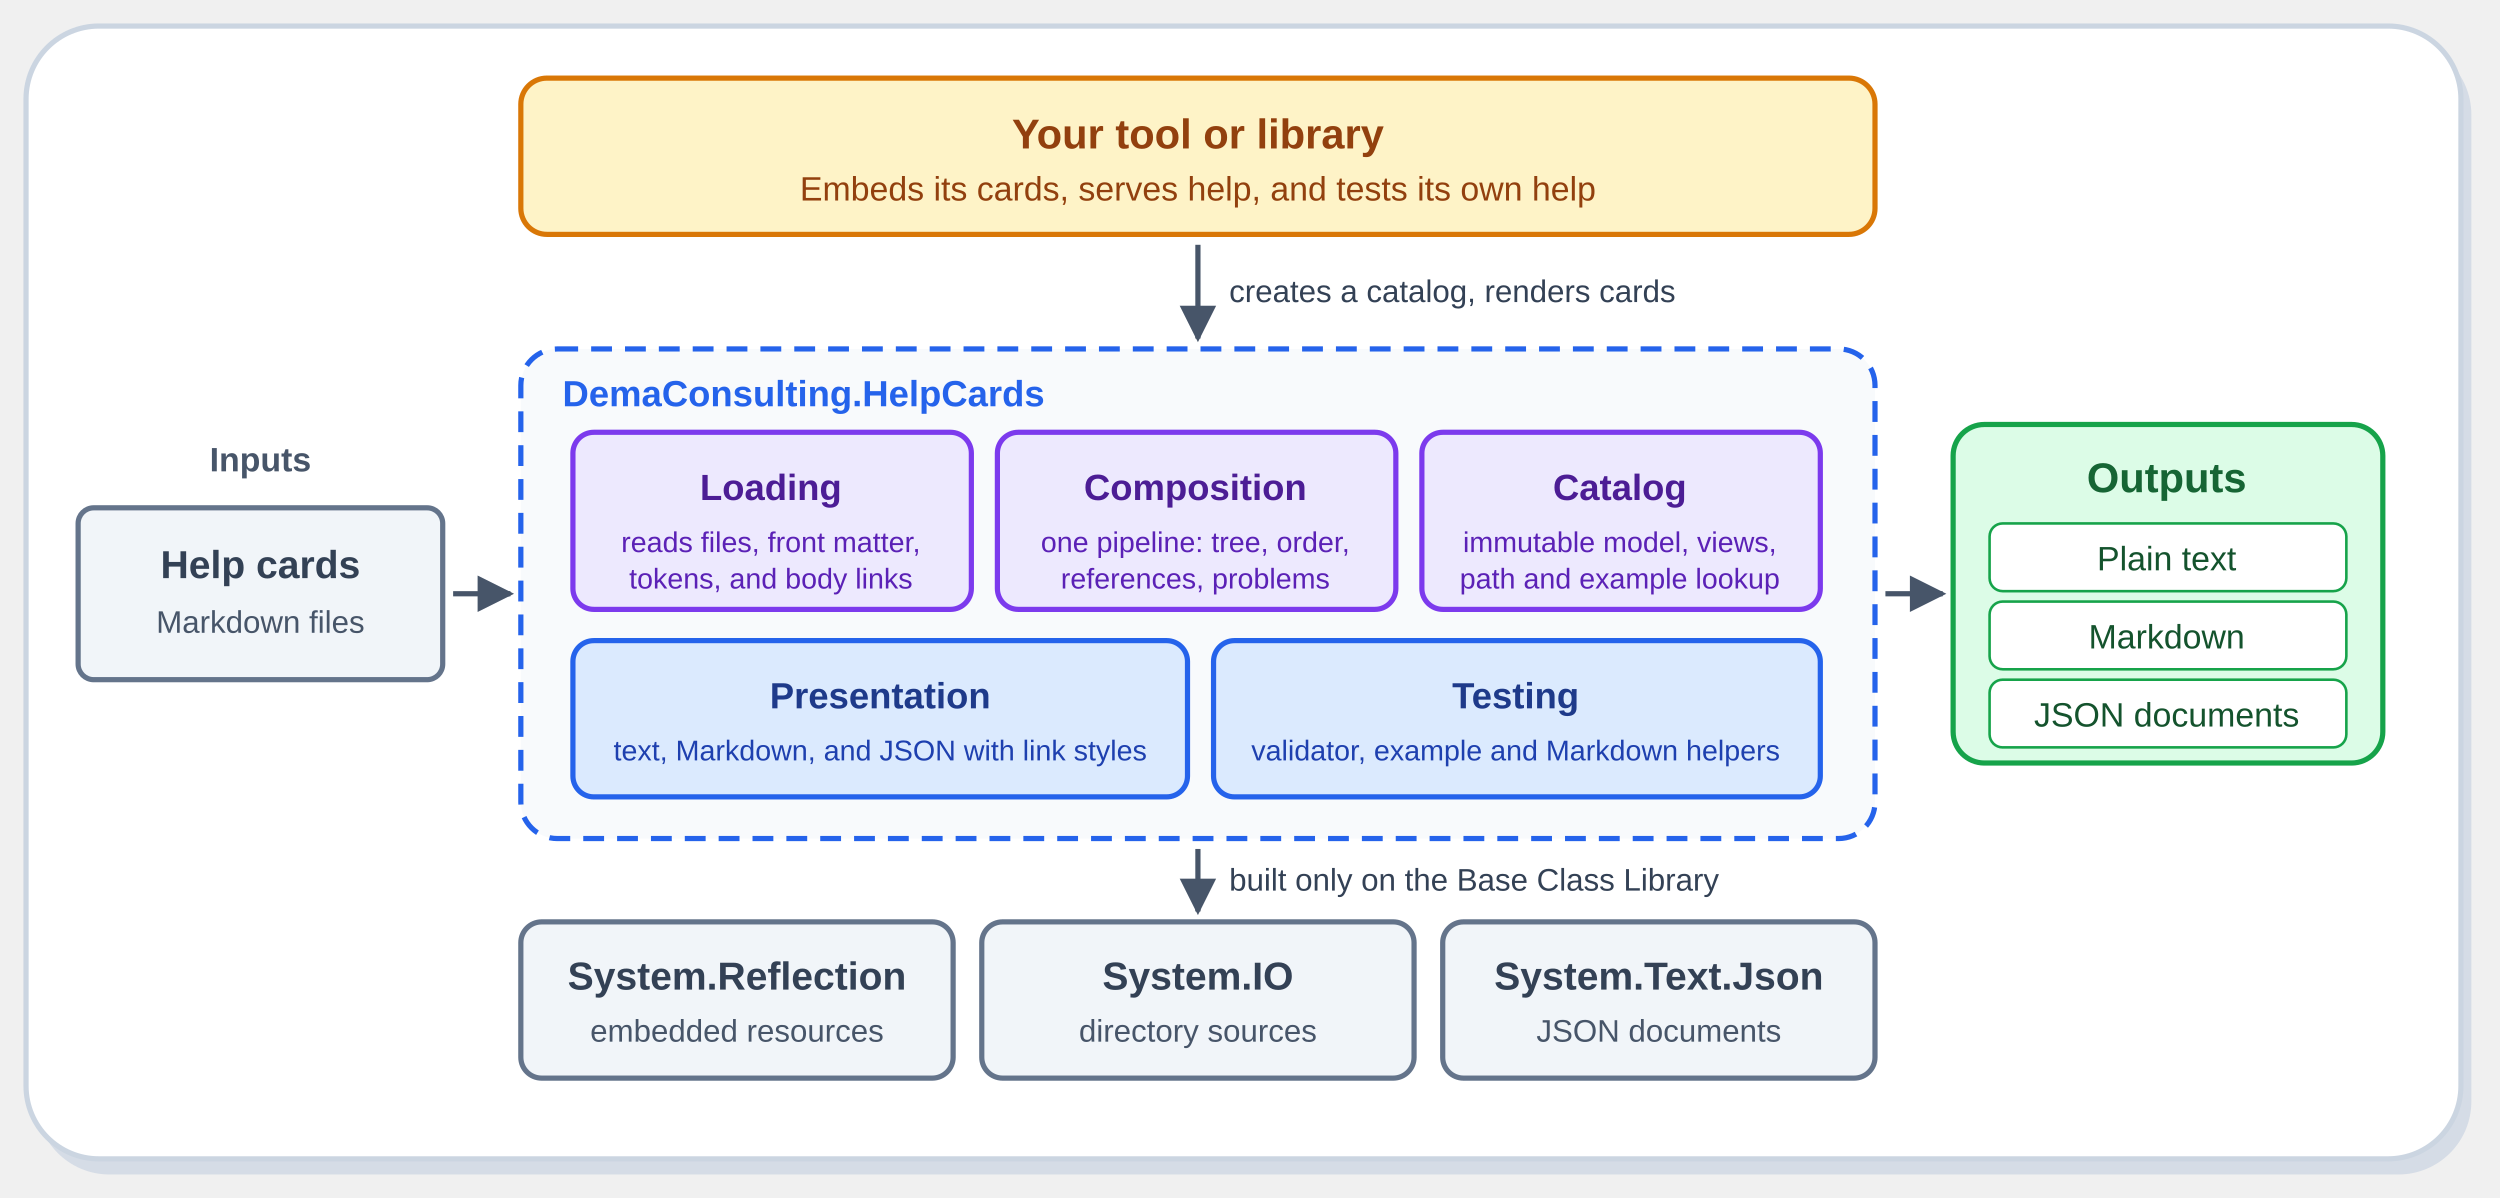
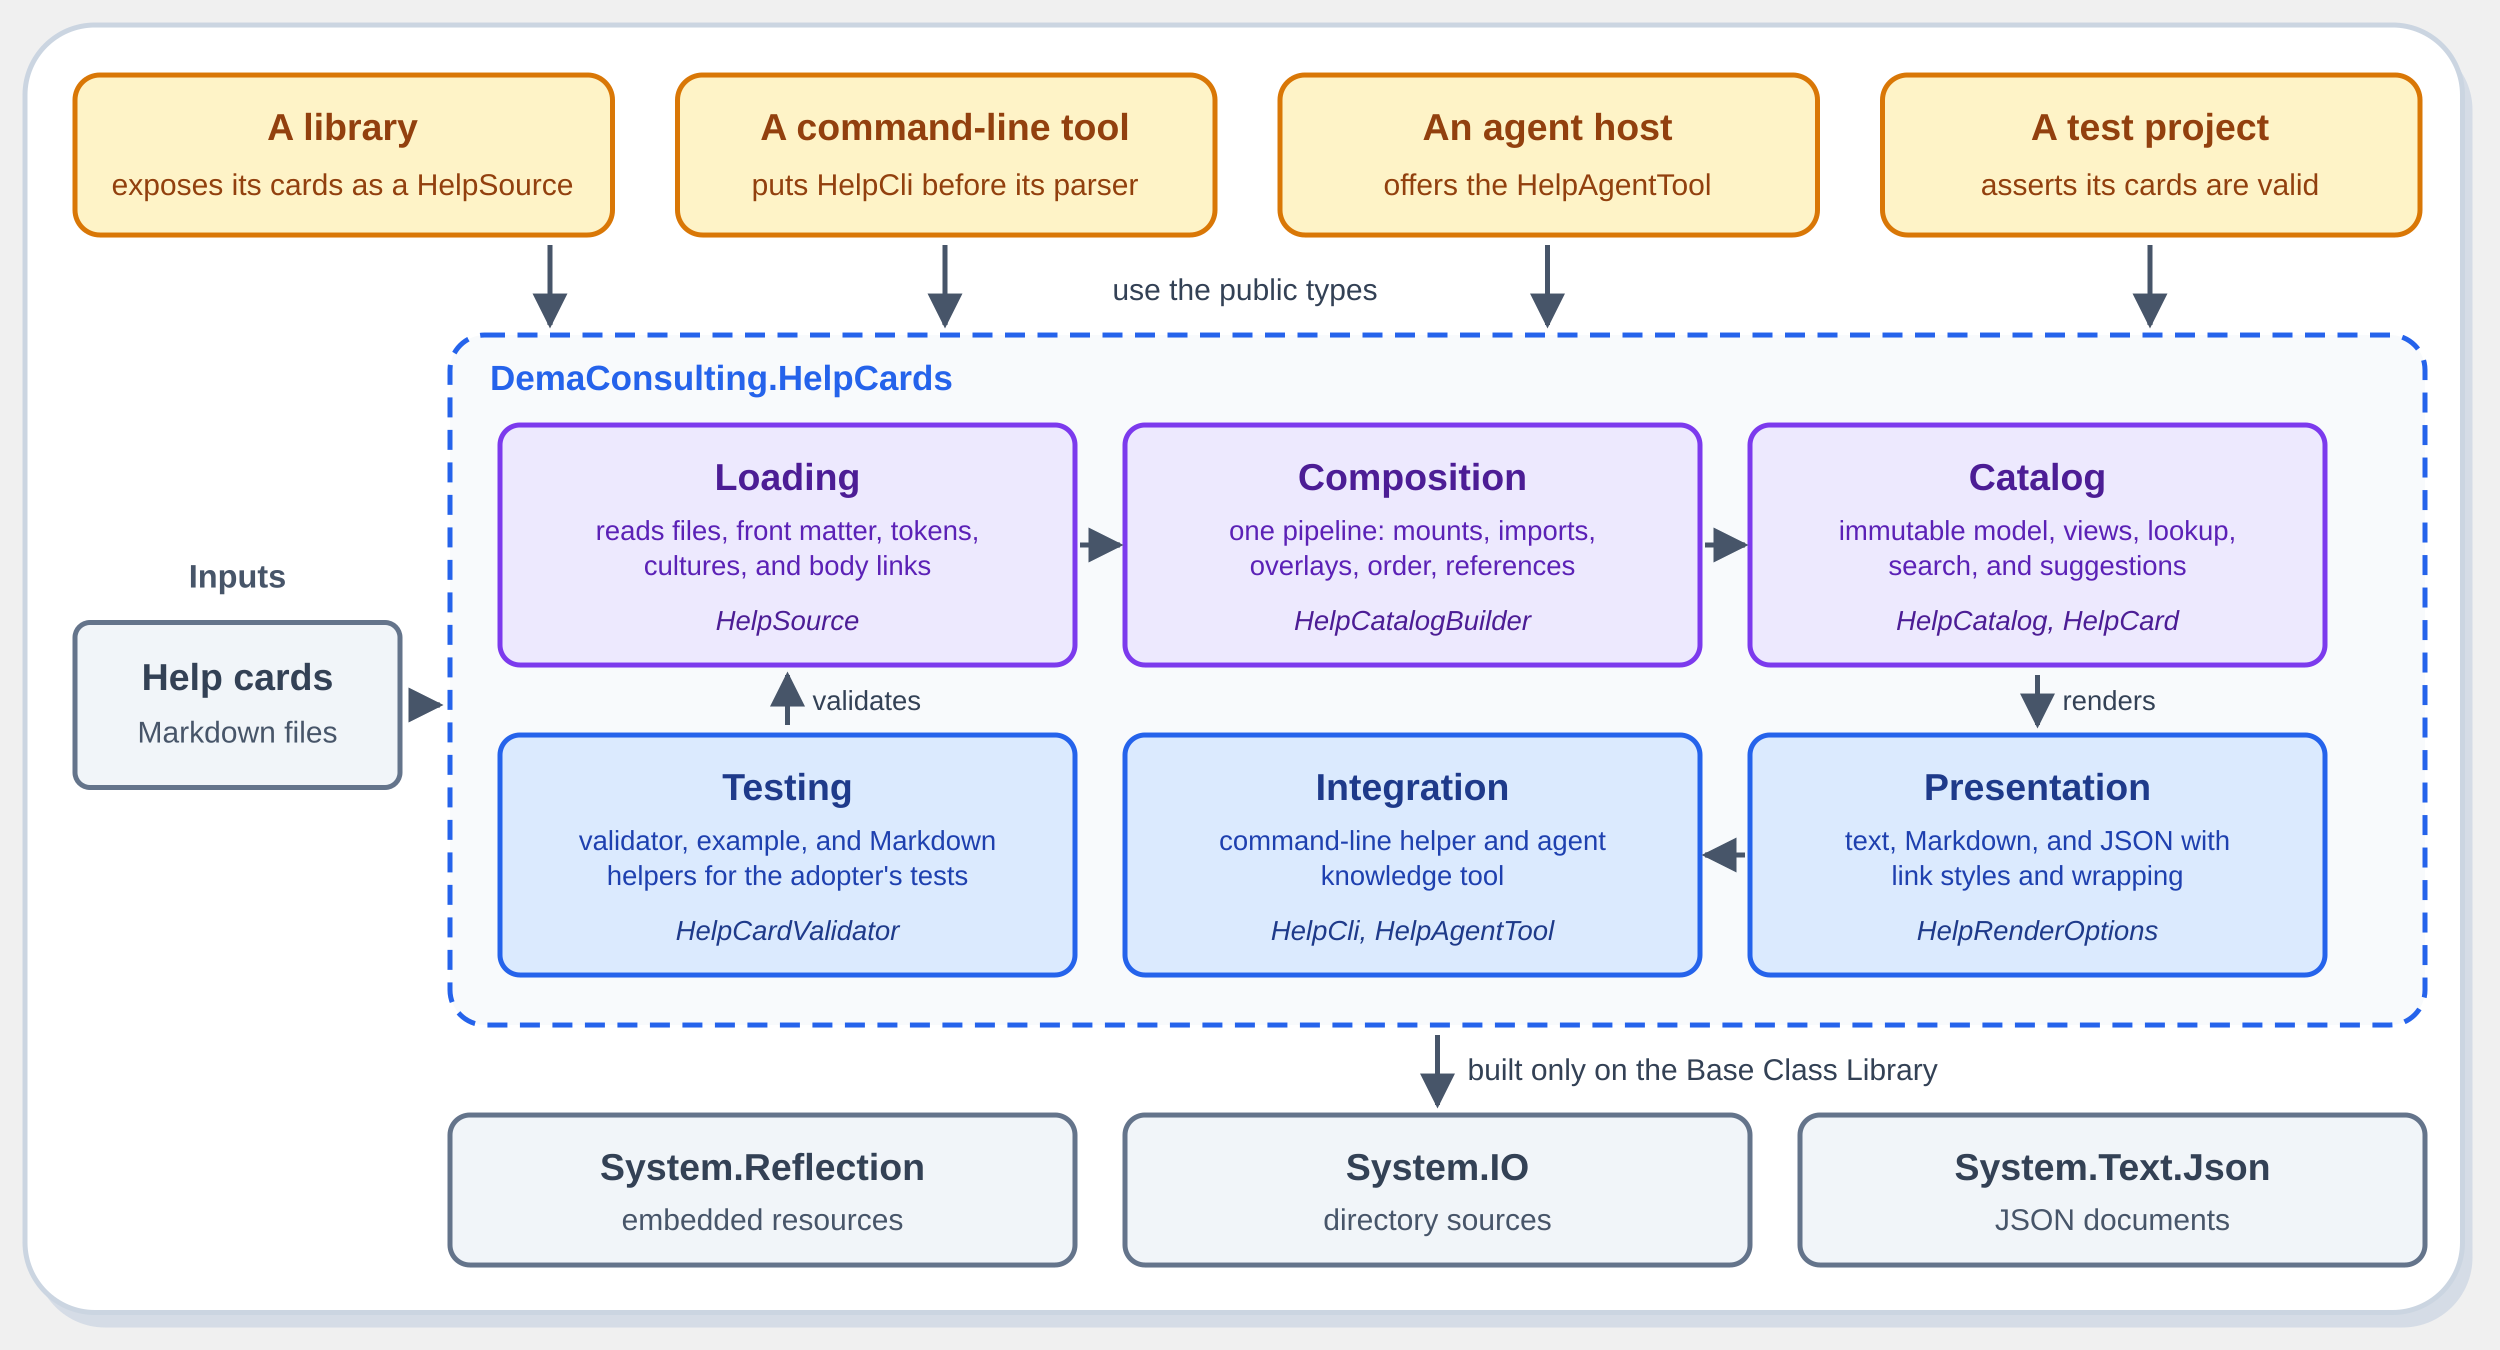
- <svg xmlns="http://www.w3.org/2000/svg" width="960" height="460" viewBox="0 0 960 460" font-family="Segoe UI, Arial, sans-serif">
+ <svg xmlns="http://www.w3.org/2000/svg" width="1000" height="540" viewBox="0 0 1000 540" font-family="Segoe UI, Arial, sans-serif">
  <defs>
    <marker id="a" viewBox="0 0 10 10" refX="9" refY="5" markerWidth="7" markerHeight="7" orient="auto-start-reverse">
      <path d="M0,0 L10,5 L0,10 z" fill="#475569" />
    </marker>
  </defs>
-   <rect x="14" y="16" width="935" height="435" rx="28" fill="#d5dce6" />
-   <rect x="10" y="10" width="935" height="435" rx="28" fill="#ffffff" stroke="#cbd5e1" stroke-width="2" />
+   <rect x="14" y="16" width="975" height="515" rx="28" fill="#d5dce6" />
+   <rect x="10" y="10" width="975" height="515" rx="28" fill="#ffffff" stroke="#cbd5e1" stroke-width="2" />
  <g transform="translate(30,30)">
-     <rect x="170" y="0" width="520" height="60" rx="10" fill="#fef3c7" stroke="#d97706" stroke-width="2" />
-     <text x="430" y="27" font-size="16" font-weight="600" fill="#92400e" text-anchor="middle">Your tool or library</text>
-     <text x="430" y="47" font-size="13" fill="#92400e" text-anchor="middle">Embeds its cards, serves help, and tests its own help</text>
-     <line x1="430" y1="64" x2="430" y2="100" stroke="#475569" stroke-width="2" marker-end="url(#a)" />
-     <text x="442" y="86" font-size="12" fill="#334155">creates a catalog, renders cards</text>
-     <rect x="170" y="104" width="520" height="188" rx="14" fill="#f8fafc" stroke="#2563eb" stroke-width="2" stroke-dasharray="8 5" />
-     <text x="186" y="126" font-size="14" font-weight="600" fill="#2563eb">DemaConsulting.HelpCards</text>
-     <g font-size="11" fill="#5b21b6" text-anchor="middle">
-       <rect x="190" y="136" width="153" height="68" rx="8" fill="#ede9fe" stroke="#7c3aed" stroke-width="2" />
-       <text x="266" y="162" font-size="14" font-weight="600" fill="#4c1d95">Loading</text>
-       <text x="266" y="182">reads files, front matter,</text>
-       <text x="266" y="196">tokens, and body links</text>
-       <rect x="353" y="136" width="153" height="68" rx="8" fill="#ede9fe" stroke="#7c3aed" stroke-width="2" />
-       <text x="429" y="162" font-size="14" font-weight="600" fill="#4c1d95">Composition</text>
-       <text x="429" y="182">one pipeline: tree, order,</text>
-       <text x="429" y="196">references, problems</text>
-       <rect x="516" y="136" width="153" height="68" rx="8" fill="#ede9fe" stroke="#7c3aed" stroke-width="2" />
-       <text x="592" y="162" font-size="14" font-weight="600" fill="#4c1d95">Catalog</text>
-       <text x="592" y="182">immutable model, views,</text>
-       <text x="592" y="196">path and example lookup</text>
+     <g text-anchor="middle" fill="#92400e">
+       <rect x="0" y="0" width="215" height="64" rx="10" fill="#fef3c7" stroke="#d97706" stroke-width="2" />
+       <text x="107" y="26" font-size="15" font-weight="600">A library</text>
+       <text x="107" y="48" font-size="12">exposes its cards as a HelpSource</text>
+       <rect x="241" y="0" width="215" height="64" rx="10" fill="#fef3c7" stroke="#d97706" stroke-width="2" />
+       <text x="348" y="26" font-size="15" font-weight="600">A command-line tool</text>
+       <text x="348" y="48" font-size="12">puts HelpCli before its parser</text>
+       <rect x="482" y="0" width="215" height="64" rx="10" fill="#fef3c7" stroke="#d97706" stroke-width="2" />
+       <text x="589" y="26" font-size="15" font-weight="600">An agent host</text>
+       <text x="589" y="48" font-size="12">offers the HelpAgentTool</text>
+       <rect x="723" y="0" width="215" height="64" rx="10" fill="#fef3c7" stroke="#d97706" stroke-width="2" />
+       <text x="830" y="26" font-size="15" font-weight="600">A test project</text>
+       <text x="830" y="48" font-size="12">asserts its cards are valid</text>
    </g>
-     <g font-size="11" fill="#1e40af" text-anchor="middle">
-       <rect x="190" y="216" width="236" height="60" rx="8" fill="#dbeafe" stroke="#2563eb" stroke-width="2" />
-       <text x="308" y="242" font-size="14" font-weight="600" fill="#1e3a8a">Presentation</text>
-       <text x="308" y="262">text, Markdown, and JSON with link styles</text>
-       <rect x="436" y="216" width="233" height="60" rx="8" fill="#dbeafe" stroke="#2563eb" stroke-width="2" />
-       <text x="552" y="242" font-size="14" font-weight="600" fill="#1e3a8a">Testing</text>
-       <text x="552" y="262">validator, example and Markdown helpers</text>
+     <g stroke="#475569" stroke-width="2">
+       <line x1="190" y1="68" x2="190" y2="100" marker-end="url(#a)" />
+       <line x1="348" y1="68" x2="348" y2="100" marker-end="url(#a)" />
+       <line x1="589" y1="68" x2="589" y2="100" marker-end="url(#a)" />
+       <line x1="830" y1="68" x2="830" y2="100" marker-end="url(#a)" />
    </g>
-     <line x1="430" y1="296" x2="430" y2="320" stroke="#475569" stroke-width="2" marker-end="url(#a)" />
-     <text x="442" y="312" font-size="12" fill="#334155">built only on the Base Class Library</text>
+     <text x="468" y="90" font-size="12" fill="#334155" text-anchor="middle">use the public types</text>
+     <rect x="150" y="104" width="790" height="276" rx="14" fill="#f8fafc" stroke="#2563eb" stroke-width="2" stroke-dasharray="8 5" />
+     <text x="166" y="126" font-size="14" font-weight="600" fill="#2563eb">DemaConsulting.HelpCards</text>
+     <g text-anchor="middle" fill="#5b21b6" font-size="11">
+       <rect x="170" y="140" width="230" height="96" rx="8" fill="#ede9fe" stroke="#7c3aed" stroke-width="2" />
+       <text x="285" y="166" font-size="15" font-weight="600" fill="#4c1d95">Loading</text>
+       <text x="285" y="186">reads files, front matter, tokens,</text>
+       <text x="285" y="200">cultures, and body links</text>
+       <text x="285" y="222" font-style="italic" fill="#4c1d95">HelpSource</text>
+       <rect x="420" y="140" width="230" height="96" rx="8" fill="#ede9fe" stroke="#7c3aed" stroke-width="2" />
+       <text x="535" y="166" font-size="15" font-weight="600" fill="#4c1d95">Composition</text>
+       <text x="535" y="186">one pipeline: mounts, imports,</text>
+       <text x="535" y="200">overlays, order, references</text>
+       <text x="535" y="222" font-style="italic" fill="#4c1d95">HelpCatalogBuilder</text>
+       <rect x="670" y="140" width="230" height="96" rx="8" fill="#ede9fe" stroke="#7c3aed" stroke-width="2" />
+       <text x="785" y="166" font-size="15" font-weight="600" fill="#4c1d95">Catalog</text>
+       <text x="785" y="186">immutable model, views, lookup,</text>
+       <text x="785" y="200">search, and suggestions</text>
+       <text x="785" y="222" font-style="italic" fill="#4c1d95">HelpCatalog, HelpCard</text>
+     </g>
+     <g stroke="#475569" stroke-width="2">
+       <line x1="402" y1="188" x2="418" y2="188" marker-end="url(#a)" />
+       <line x1="652" y1="188" x2="668" y2="188" marker-end="url(#a)" />
+     </g>
+     <g text-anchor="middle" fill="#1e40af" font-size="11">
+       <rect x="170" y="264" width="230" height="96" rx="8" fill="#dbeafe" stroke="#2563eb" stroke-width="2" />
+       <text x="285" y="290" font-size="15" font-weight="600" fill="#1e3a8a">Testing</text>
+       <text x="285" y="310">validator, example, and Markdown</text>
+       <text x="285" y="324">helpers for the adopter's tests</text>
+       <text x="285" y="346" font-style="italic" fill="#1e3a8a">HelpCardValidator</text>
+       <rect x="420" y="264" width="230" height="96" rx="8" fill="#dbeafe" stroke="#2563eb" stroke-width="2" />
+       <text x="535" y="290" font-size="15" font-weight="600" fill="#1e3a8a">Integration</text>
+       <text x="535" y="310">command-line helper and agent</text>
+       <text x="535" y="324">knowledge tool</text>
+       <text x="535" y="346" font-style="italic" fill="#1e3a8a">HelpCli, HelpAgentTool</text>
+       <rect x="670" y="264" width="230" height="96" rx="8" fill="#dbeafe" stroke="#2563eb" stroke-width="2" />
+       <text x="785" y="290" font-size="15" font-weight="600" fill="#1e3a8a">Presentation</text>
+       <text x="785" y="310">text, Markdown, and JSON with</text>
+       <text x="785" y="324">link styles and wrapping</text>
+       <text x="785" y="346" font-style="italic" fill="#1e3a8a">HelpRenderOptions</text>
+     </g>
+     <g stroke="#475569" stroke-width="2">
+       <line x1="785" y1="240" x2="785" y2="260" marker-end="url(#a)" />
+       <line x1="668" y1="312" x2="652" y2="312" marker-end="url(#a)" />
+       <line x1="285" y1="260" x2="285" y2="240" marker-end="url(#a)" />
+     </g>
+     <g font-size="11" fill="#334155">
+       <text x="795" y="254">renders</text>
+       <text x="295" y="254">validates</text>
+     </g>
+     <text x="65" y="205" font-size="13" font-weight="600" fill="#475569" text-anchor="middle">Inputs</text>
+     <rect x="0" y="219" width="130" height="66" rx="6" fill="#f1f5f9" stroke="#64748b" stroke-width="2" />
+     <text x="65" y="246" font-size="15" font-weight="600" fill="#334155" text-anchor="middle">Help cards</text>
+     <text x="65" y="267" font-size="12" fill="#475569" text-anchor="middle">Markdown files</text>
+     <line x1="134" y1="252" x2="146" y2="252" stroke="#475569" stroke-width="2" marker-end="url(#a)" />
+     <line x1="545" y1="384" x2="545" y2="412" stroke="#475569" stroke-width="2" marker-end="url(#a)" />
+     <text x="557" y="402" font-size="12" fill="#334155">built only on the Base Class Library</text>
    <g text-anchor="middle">
-       <rect x="170" y="324" width="166" height="60" rx="8" fill="#f1f5f9" stroke="#64748b" stroke-width="2" />
-       <text x="253" y="350" font-size="15" font-weight="600" fill="#334155">System.Reflection</text>
-       <text x="253" y="370" font-size="12" fill="#475569">embedded resources</text>
-       <rect x="347" y="324" width="166" height="60" rx="8" fill="#f1f5f9" stroke="#64748b" stroke-width="2" />
-       <text x="430" y="350" font-size="15" font-weight="600" fill="#334155">System.IO</text>
-       <text x="430" y="370" font-size="12" fill="#475569">directory sources</text>
-       <rect x="524" y="324" width="166" height="60" rx="8" fill="#f1f5f9" stroke="#64748b" stroke-width="2" />
-       <text x="607" y="350" font-size="15" font-weight="600" fill="#334155">System.Text.Json</text>
-       <text x="607" y="370" font-size="12" fill="#475569">JSON documents</text>
+       <rect x="150" y="416" width="250" height="60" rx="8" fill="#f1f5f9" stroke="#64748b" stroke-width="2" />
+       <text x="275" y="442" font-size="15" font-weight="600" fill="#334155">System.Reflection</text>
+       <text x="275" y="462" font-size="12" fill="#475569">embedded resources</text>
+       <rect x="420" y="416" width="250" height="60" rx="8" fill="#f1f5f9" stroke="#64748b" stroke-width="2" />
+       <text x="545" y="442" font-size="15" font-weight="600" fill="#334155">System.IO</text>
+       <text x="545" y="462" font-size="12" fill="#475569">directory sources</text>
+       <rect x="690" y="416" width="250" height="60" rx="8" fill="#f1f5f9" stroke="#64748b" stroke-width="2" />
+       <text x="815" y="442" font-size="15" font-weight="600" fill="#334155">System.Text.Json</text>
+       <text x="815" y="462" font-size="12" fill="#475569">JSON documents</text>
    </g>
-     <text x="70" y="151" font-size="13" font-weight="600" fill="#475569" text-anchor="middle">Inputs</text>
-     <rect x="0" y="165" width="140" height="66" rx="6" fill="#f1f5f9" stroke="#64748b" stroke-width="2" />
-     <text x="70" y="192" font-size="15" font-weight="600" fill="#334155" text-anchor="middle">Help cards</text>
-     <text x="70" y="213" font-size="12" fill="#475569" text-anchor="middle">Markdown files</text>
-     <line x1="144" y1="198" x2="166" y2="198" stroke="#475569" stroke-width="2" marker-end="url(#a)" />
-     <rect x="720" y="133" width="165" height="130" rx="12" fill="#dcfce7" stroke="#16a34a" stroke-width="2" />
-     <text x="802" y="159" font-size="16" font-weight="600" fill="#166534" text-anchor="middle">Outputs</text>
-     <g font-size="13" fill="#14532d" text-anchor="middle">
-       <rect x="734" y="171" width="137" height="26" rx="5" fill="#ffffff" stroke="#16a34a" />
-       <text x="802" y="189">Plain text</text>
-       <rect x="734" y="201" width="137" height="26" rx="5" fill="#ffffff" stroke="#16a34a" />
-       <text x="802" y="219">Markdown</text>
-       <rect x="734" y="231" width="137" height="26" rx="5" fill="#ffffff" stroke="#16a34a" />
-       <text x="802" y="249">JSON documents</text>
-     </g>
-     <line x1="694" y1="198" x2="716" y2="198" stroke="#475569" stroke-width="2" marker-end="url(#a)" />
  </g>
</svg>
